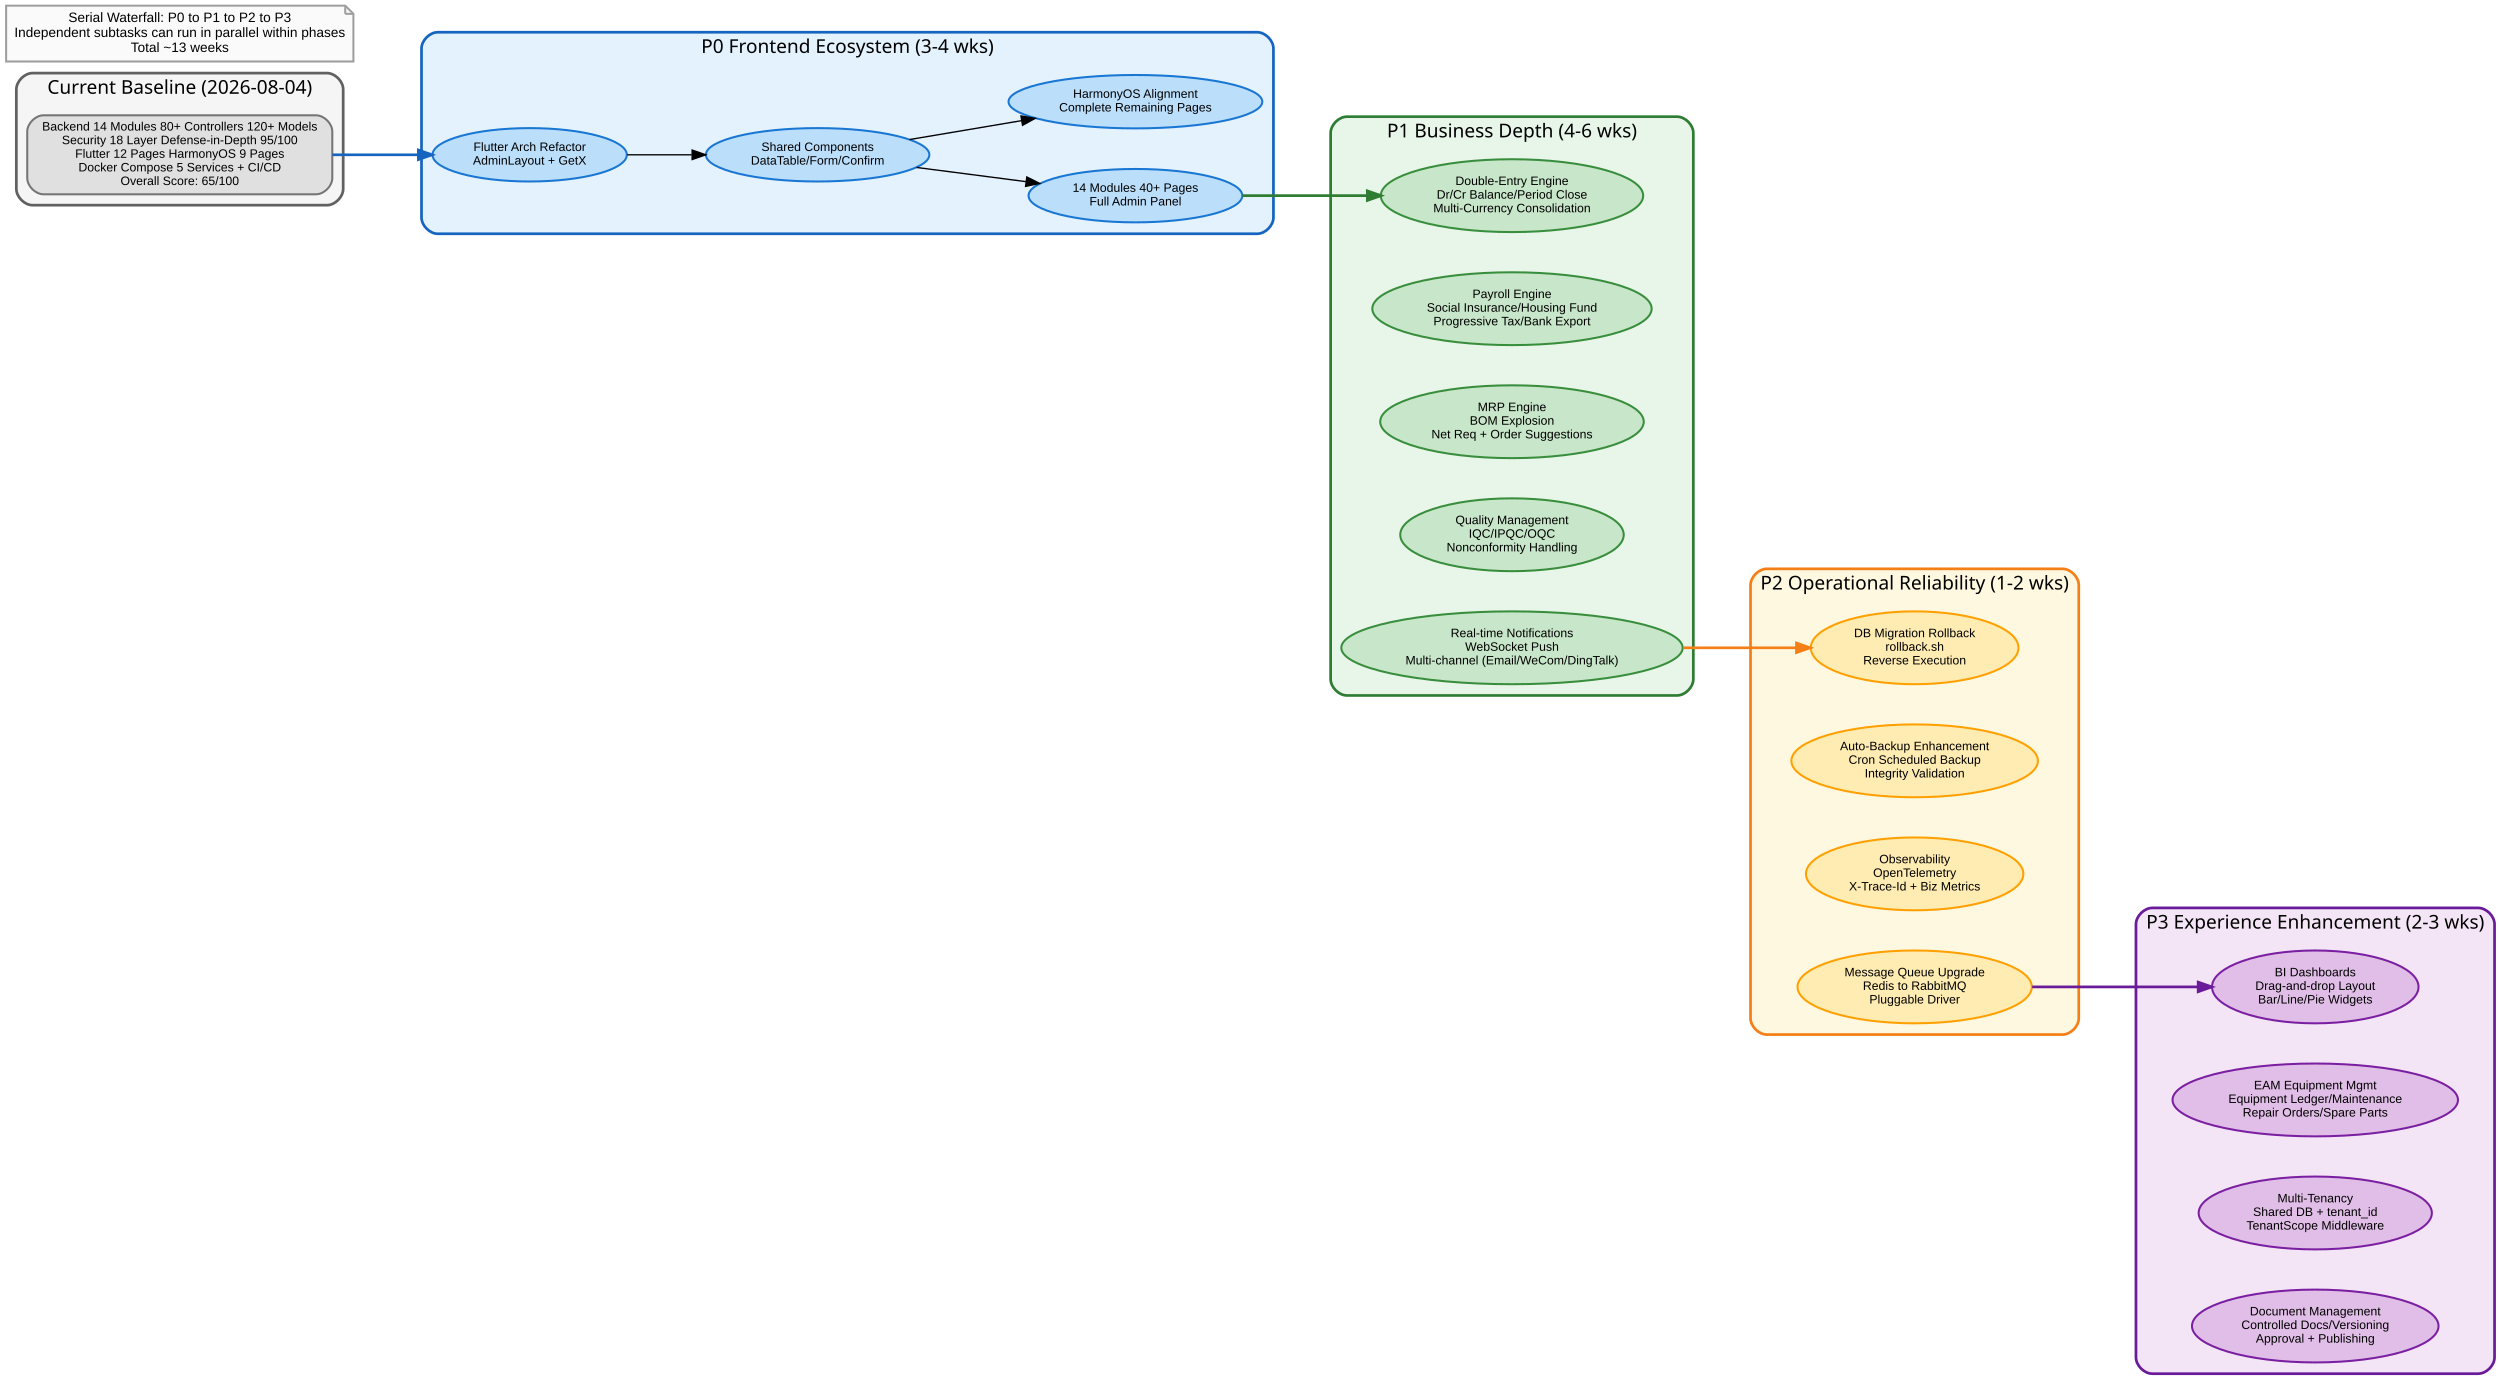
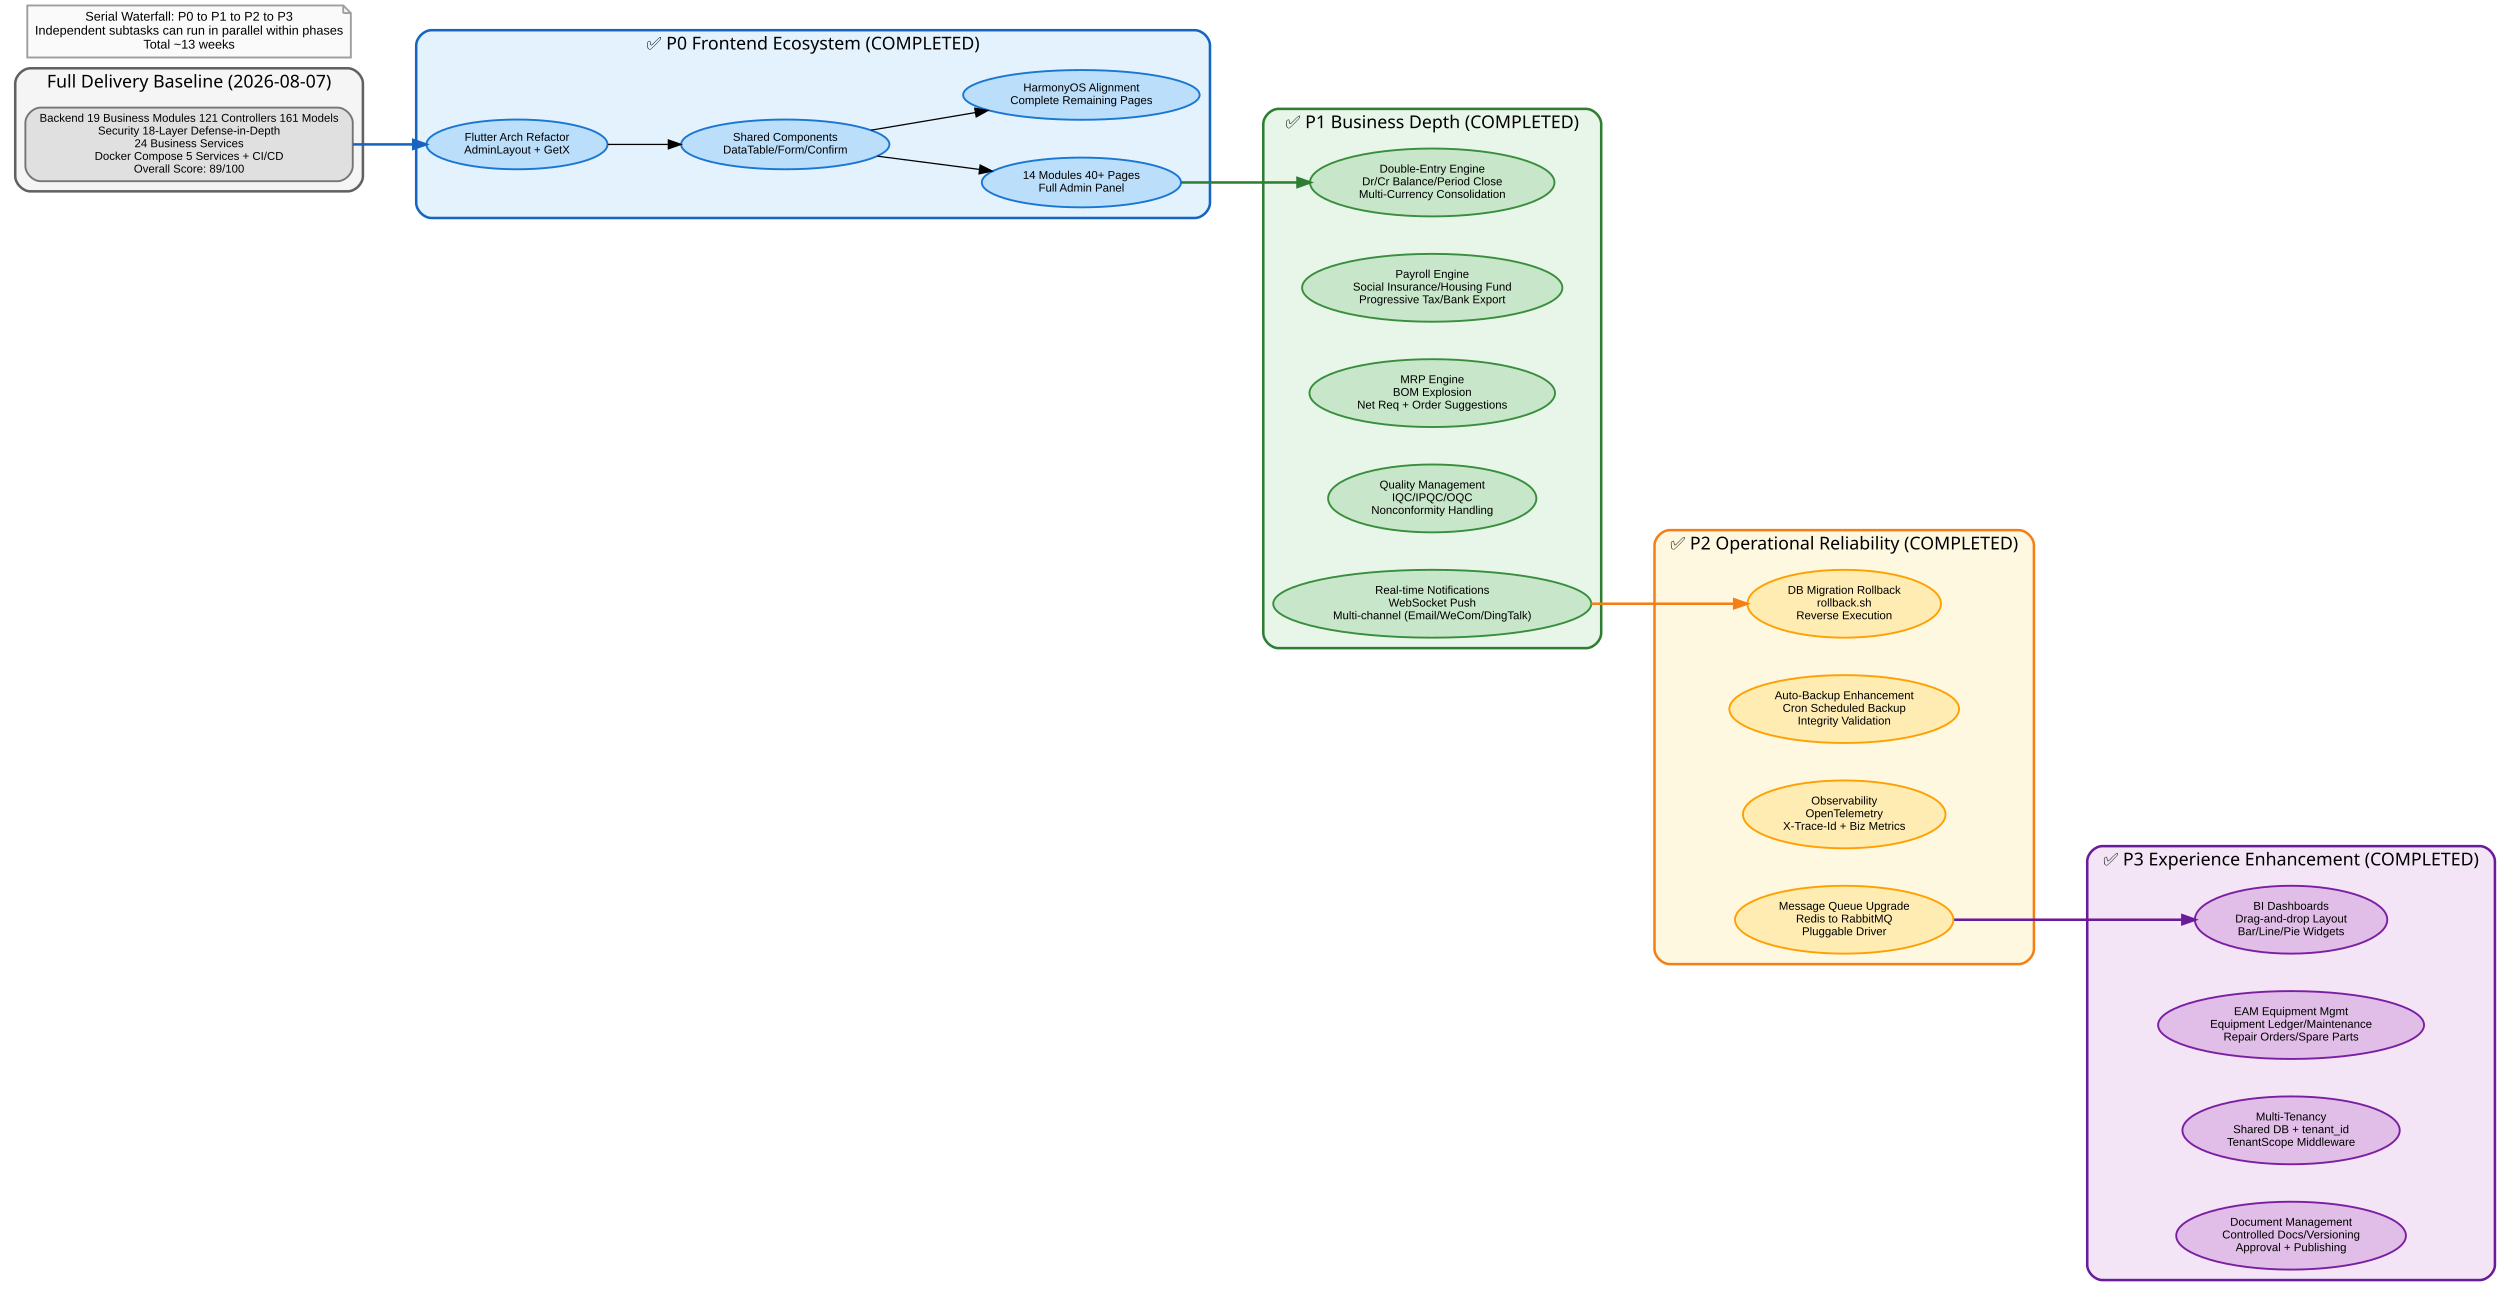
- <svg xmlns="http://www.w3.org/2000/svg" width="1836pt" height="1021pt" viewBox="0.00 0.00 1835.70 1020.50">
+ <svg xmlns="http://www.w3.org/2000/svg" width="1970pt" height="1021pt" viewBox="0.00 0.00 1970.20 1020.50">
  <g id="graph0" class="graph" transform="scale(1 1) rotate(0) translate(4 1016.5)">
    <g id="clust1" class="cluster">
-       <path fill="#e3f2fd" stroke="#1565c0" stroke-width="2" d="M317.5,-845C317.5,-845 919.06,-845 919.06,-845 925.06,-845 931.06,-851 931.06,-857 931.06,-857 931.06,-981 931.06,-981 931.06,-987 925.06,-993 919.06,-993 919.06,-993 317.5,-993 317.5,-993 311.5,-993 305.5,-987 305.5,-981 305.5,-981 305.5,-857 305.5,-857 305.5,-851 311.5,-845 317.5,-845" />
-       <text text-anchor="middle" x="618.28" y="-977.8" font-family="Arial Bold" font-size="14.00">P0 Frontend Ecosystem (3-4 wks)</text>
+       <path fill="#e3f2fd" stroke="#1565c0" stroke-width="2" d="M336,-845C336,-845 937.56,-845 937.56,-845 943.56,-845 949.56,-851 949.56,-857 949.56,-857 949.56,-981 949.56,-981 949.56,-987 943.56,-993 937.56,-993 937.56,-993 336,-993 336,-993 330,-993 324,-987 324,-981 324,-981 324,-857 324,-857 324,-851 330,-845 336,-845" />
+       <text text-anchor="middle" x="636.78" y="-977.8" font-family="Arial Bold" font-size="14.00">✅ P0 Frontend Ecosystem (COMPLETED)</text>
    </g>
    <g id="clust2" class="cluster">
-       <path fill="#e8f5e9" stroke="#2e7d32" stroke-width="2" d="M985.06,-506C985.06,-506 1227.38,-506 1227.38,-506 1233.38,-506 1239.38,-512 1239.38,-518 1239.38,-518 1239.38,-919 1239.38,-919 1239.38,-925 1233.38,-931 1227.38,-931 1227.38,-931 985.06,-931 985.06,-931 979.06,-931 973.06,-925 973.06,-919 973.06,-919 973.06,-518 973.06,-518 973.06,-512 979.06,-506 985.06,-506" />
-       <text text-anchor="middle" x="1106.22" y="-915.8" font-family="Arial Bold" font-size="14.00">P1 Business Depth (4-6 wks)</text>
+       <path fill="#e8f5e9" stroke="#2e7d32" stroke-width="2" d="M1003.56,-506C1003.56,-506 1245.88,-506 1245.88,-506 1251.88,-506 1257.88,-512 1257.88,-518 1257.88,-518 1257.88,-919 1257.88,-919 1257.88,-925 1251.88,-931 1245.88,-931 1245.88,-931 1003.56,-931 1003.56,-931 997.56,-931 991.56,-925 991.56,-919 991.56,-919 991.56,-518 991.56,-518 991.56,-512 997.56,-506 1003.56,-506" />
+       <text text-anchor="middle" x="1124.72" y="-915.8" font-family="Arial Bold" font-size="14.00">✅ P1 Business Depth (COMPLETED)</text>
    </g>
    <g id="clust3" class="cluster">
-       <path fill="#fff8e1" stroke="#f57f17" stroke-width="2" d="M1293.38,-257C1293.38,-257 1510.4,-257 1510.4,-257 1516.4,-257 1522.4,-263 1522.4,-269 1522.4,-269 1522.4,-587 1522.4,-587 1522.4,-593 1516.4,-599 1510.4,-599 1510.4,-599 1293.38,-599 1293.38,-599 1287.38,-599 1281.38,-593 1281.38,-587 1281.38,-587 1281.38,-269 1281.38,-269 1281.38,-263 1287.38,-257 1293.38,-257" />
-       <text text-anchor="middle" x="1401.89" y="-583.8" font-family="Arial Bold" font-size="14.00">P2 Operational Reliability (1-2 wks)</text>
+       <path fill="#fff8e1" stroke="#f57f17" stroke-width="2" d="M1311.88,-257C1311.88,-257 1586.9,-257 1586.9,-257 1592.9,-257 1598.9,-263 1598.9,-269 1598.9,-269 1598.9,-587 1598.9,-587 1598.9,-593 1592.9,-599 1586.9,-599 1586.9,-599 1311.88,-599 1311.88,-599 1305.88,-599 1299.88,-593 1299.88,-587 1299.88,-587 1299.88,-269 1299.88,-269 1299.88,-263 1305.88,-257 1311.88,-257" />
+       <text text-anchor="middle" x="1449.39" y="-583.8" font-family="Arial Bold" font-size="14.00">✅ P2 Operational Reliability (COMPLETED)</text>
    </g>
    <g id="clust4" class="cluster">
-       <path fill="#f3e5f5" stroke="#6a1b9a" stroke-width="2" d="M1576.4,-8C1576.4,-8 1815.7,-8 1815.7,-8 1821.7,-8 1827.7,-14 1827.7,-20 1827.7,-20 1827.7,-338 1827.7,-338 1827.7,-344 1821.7,-350 1815.7,-350 1815.7,-350 1576.4,-350 1576.4,-350 1570.4,-350 1564.4,-344 1564.4,-338 1564.4,-338 1564.4,-20 1564.4,-20 1564.4,-14 1570.4,-8 1576.4,-8" />
-       <text text-anchor="middle" x="1696.05" y="-334.8" font-family="Arial Bold" font-size="14.00">P3 Experience Enhancement (2-3 wks)</text>
+       <path fill="#f3e5f5" stroke="#6a1b9a" stroke-width="2" d="M1652.9,-8C1652.9,-8 1950.2,-8 1950.2,-8 1956.2,-8 1962.2,-14 1962.2,-20 1962.2,-20 1962.2,-338 1962.2,-338 1962.2,-344 1956.2,-350 1950.2,-350 1950.2,-350 1652.9,-350 1652.9,-350 1646.9,-350 1640.9,-344 1640.9,-338 1640.9,-338 1640.9,-20 1640.9,-20 1640.9,-14 1646.9,-8 1652.9,-8" />
+       <text text-anchor="middle" x="1801.55" y="-334.8" font-family="Arial Bold" font-size="14.00">✅ P3 Experience Enhancement (COMPLETED)</text>
    </g>
    <g id="clust5" class="cluster">
-       <path fill="#f5f5f5" stroke="#616161" stroke-width="2" d="M20,-866C20,-866 236,-866 236,-866 242,-866 248,-872 248,-878 248,-878 248,-951 248,-951 248,-957 242,-963 236,-963 236,-963 20,-963 20,-963 14,-963 8,-957 8,-951 8,-951 8,-878 8,-878 8,-872 14,-866 20,-866" />
-       <text text-anchor="middle" x="128" y="-947.8" font-family="Arial Bold" font-size="14.00">Current Baseline (2026-08-04)</text>
+       <path fill="#f5f5f5" stroke="#616161" stroke-width="2" d="M20,-866C20,-866 270,-866 270,-866 276,-866 282,-872 282,-878 282,-878 282,-951 282,-951 282,-957 276,-963 270,-963 270,-963 20,-963 20,-963 14,-963 8,-957 8,-951 8,-951 8,-878 8,-878 8,-872 14,-866 20,-866" />
+       <text text-anchor="middle" x="145" y="-947.8" font-family="Arial Bold" font-size="14.00">Full Delivery Baseline (2026-08-07)</text>
    </g>
    <g id="node1" class="node">
-       <ellipse fill="#bbdefb" stroke="#1976d2" stroke-width="1.5" cx="384.92" cy="-903" rx="71.34" ry="19.6" />
-       <text text-anchor="middle" x="384.92" y="-905.8" font-family="Arial" font-size="9.00">Flutter Arch Refactor</text>
-       <text text-anchor="middle" x="384.92" y="-895.8" font-family="Arial" font-size="9.00">AdminLayout + GetX</text>
+       <ellipse fill="#bbdefb" stroke="#1976d2" stroke-width="1.5" cx="403.42" cy="-903" rx="71.34" ry="19.6" />
+       <text text-anchor="middle" x="403.42" y="-905.8" font-family="Arial" font-size="9.00">Flutter Arch Refactor</text>
+       <text text-anchor="middle" x="403.42" y="-895.8" font-family="Arial" font-size="9.00">AdminLayout + GetX</text>
    </g>
    <g id="node2" class="node">
-       <ellipse fill="#bbdefb" stroke="#1976d2" stroke-width="1.5" cx="596.36" cy="-903" rx="82.05" ry="19.6" />
-       <text text-anchor="middle" x="596.36" y="-905.8" font-family="Arial" font-size="9.00">Shared Components</text>
-       <text text-anchor="middle" x="596.36" y="-895.8" font-family="Arial" font-size="9.00">DataTable/Form/Confirm</text>
+       <ellipse fill="#bbdefb" stroke="#1976d2" stroke-width="1.5" cx="614.86" cy="-903" rx="82.05" ry="19.6" />
+       <text text-anchor="middle" x="614.86" y="-905.8" font-family="Arial" font-size="9.00">Shared Components</text>
+       <text text-anchor="middle" x="614.86" y="-895.8" font-family="Arial" font-size="9.00">DataTable/Form/Confirm</text>
    </g>
    <g id="edge1" class="edge">
-       <path fill="none" stroke="black" d="M456.53,-903C471.73,-903 488,-903 503.86,-903" />
-       <polygon fill="black" stroke="black" points="504.21,-906.5 514.21,-903 504.21,-899.5 504.21,-906.5" />
+       <path fill="none" stroke="black" d="M475.03,-903C490.23,-903 506.5,-903 522.36,-903" />
+       <polygon fill="black" stroke="black" points="522.71,-906.5 532.71,-903 522.71,-899.5 522.71,-906.5" />
    </g>
    <g id="node3" class="node">
-       <ellipse fill="#bbdefb" stroke="#1976d2" stroke-width="1.5" cx="829.72" cy="-873" rx="78.48" ry="19.6" />
-       <text text-anchor="middle" x="829.72" y="-875.8" font-family="Arial" font-size="9.00">14 Modules 40+ Pages</text>
-       <text text-anchor="middle" x="829.72" y="-865.8" font-family="Arial" font-size="9.00">Full Admin Panel</text>
+       <ellipse fill="#bbdefb" stroke="#1976d2" stroke-width="1.5" cx="848.22" cy="-873" rx="78.48" ry="19.6" />
+       <text text-anchor="middle" x="848.22" y="-875.8" font-family="Arial" font-size="9.00">14 Modules 40+ Pages</text>
+       <text text-anchor="middle" x="848.22" y="-865.8" font-family="Arial" font-size="9.00">Full Admin Panel</text>
    </g>
    <g id="edge2" class="edge">
-       <path fill="none" stroke="black" d="M668.98,-893.71C694.4,-890.42 723.17,-886.69 749.21,-883.31" />
-       <polygon fill="black" stroke="black" points="749.95,-886.74 759.42,-881.99 749.05,-879.8 749.95,-886.74" />
+       <path fill="none" stroke="black" d="M687.48,-893.71C712.9,-890.42 741.67,-886.69 767.71,-883.31" />
+       <polygon fill="black" stroke="black" points="768.45,-886.74 777.92,-881.99 767.55,-879.8 768.45,-886.74" />
    </g>
    <g id="node4" class="node">
-       <ellipse fill="#bbdefb" stroke="#1976d2" stroke-width="1.5" cx="829.72" cy="-942" rx="93.18" ry="19.6" />
-       <text text-anchor="middle" x="829.72" y="-944.8" font-family="Arial" font-size="9.00">HarmonyOS Alignment</text>
-       <text text-anchor="middle" x="829.72" y="-934.8" font-family="Arial" font-size="9.00">Complete Remaining Pages</text>
+       <ellipse fill="#bbdefb" stroke="#1976d2" stroke-width="1.5" cx="848.22" cy="-942" rx="93.18" ry="19.6" />
+       <text text-anchor="middle" x="848.22" y="-944.8" font-family="Arial" font-size="9.00">HarmonyOS Alignment</text>
+       <text text-anchor="middle" x="848.22" y="-934.8" font-family="Arial" font-size="9.00">Complete Remaining Pages</text>
    </g>
    <g id="edge3" class="edge">
-       <path fill="none" stroke="black" d="M663.97,-914.23C689.54,-918.54 719.03,-923.51 745.94,-928.05" />
-       <polygon fill="black" stroke="black" points="745.67,-931.55 756.11,-929.76 746.83,-924.65 745.67,-931.55" />
+       <path fill="none" stroke="black" d="M682.47,-914.23C708.04,-918.54 737.53,-923.51 764.44,-928.05" />
+       <polygon fill="black" stroke="black" points="764.17,-931.55 774.61,-929.76 765.33,-924.65 764.17,-931.55" />
    </g>
    <g id="node5" class="node">
-       <ellipse fill="#c8e6c9" stroke="#388e3c" stroke-width="1.5" cx="1106.22" cy="-873" rx="96.33" ry="26.74" />
-       <text text-anchor="middle" x="1106.22" y="-880.8" font-family="Arial" font-size="9.00">Double-Entry Engine</text>
-       <text text-anchor="middle" x="1106.22" y="-870.8" font-family="Arial" font-size="9.00">Dr/Cr Balance/Period Close</text>
-       <text text-anchor="middle" x="1106.22" y="-860.8" font-family="Arial" font-size="9.00">Multi-Currency Consolidation</text>
+       <ellipse fill="#c8e6c9" stroke="#388e3c" stroke-width="1.5" cx="1124.72" cy="-873" rx="96.33" ry="26.74" />
+       <text text-anchor="middle" x="1124.72" y="-880.8" font-family="Arial" font-size="9.00">Double-Entry Engine</text>
+       <text text-anchor="middle" x="1124.72" y="-870.8" font-family="Arial" font-size="9.00">Dr/Cr Balance/Period Close</text>
+       <text text-anchor="middle" x="1124.72" y="-860.8" font-family="Arial" font-size="9.00">Multi-Currency Consolidation</text>
    </g>
    <g id="edge5" class="edge">
-       <path fill="none" stroke="#2e7d32" stroke-width="2" d="M908.28,-873C936.7,-873 969.35,-873 999.8,-873" />
-       <polygon fill="#2e7d32" stroke="#2e7d32" stroke-width="2" points="1000.03,-876.5 1010.03,-873 1000.03,-869.5 1000.03,-876.5" />
+       <path fill="none" stroke="#2e7d32" stroke-width="2" d="M926.78,-873C955.2,-873 987.85,-873 1018.3,-873" />
+       <polygon fill="#2e7d32" stroke="#2e7d32" stroke-width="2" points="1018.53,-876.5 1028.53,-873 1018.53,-869.5 1018.53,-876.5" />
    </g>
    <g id="node6" class="node">
-       <ellipse fill="#c8e6c9" stroke="#388e3c" stroke-width="1.5" cx="1106.22" cy="-790" rx="102.56" ry="26.74" />
-       <text text-anchor="middle" x="1106.22" y="-797.8" font-family="Arial" font-size="9.00">Payroll Engine</text>
-       <text text-anchor="middle" x="1106.22" y="-787.8" font-family="Arial" font-size="9.00">Social Insurance/Housing Fund</text>
-       <text text-anchor="middle" x="1106.22" y="-777.8" font-family="Arial" font-size="9.00">Progressive Tax/Bank Export</text>
+       <ellipse fill="#c8e6c9" stroke="#388e3c" stroke-width="1.5" cx="1124.72" cy="-790" rx="102.56" ry="26.74" />
+       <text text-anchor="middle" x="1124.72" y="-797.8" font-family="Arial" font-size="9.00">Payroll Engine</text>
+       <text text-anchor="middle" x="1124.72" y="-787.8" font-family="Arial" font-size="9.00">Social Insurance/Housing Fund</text>
+       <text text-anchor="middle" x="1124.72" y="-777.8" font-family="Arial" font-size="9.00">Progressive Tax/Bank Export</text>
    </g>
    <g id="node7" class="node">
-       <ellipse fill="#c8e6c9" stroke="#388e3c" stroke-width="1.5" cx="1106.22" cy="-707" rx="96.75" ry="26.74" />
-       <text text-anchor="middle" x="1106.22" y="-714.8" font-family="Arial" font-size="9.00">MRP Engine</text>
-       <text text-anchor="middle" x="1106.22" y="-704.8" font-family="Arial" font-size="9.00">BOM Explosion</text>
-       <text text-anchor="middle" x="1106.22" y="-694.8" font-family="Arial" font-size="9.00">Net Req + Order Suggestions</text>
+       <ellipse fill="#c8e6c9" stroke="#388e3c" stroke-width="1.5" cx="1124.72" cy="-707" rx="96.75" ry="26.74" />
+       <text text-anchor="middle" x="1124.72" y="-714.8" font-family="Arial" font-size="9.00">MRP Engine</text>
+       <text text-anchor="middle" x="1124.72" y="-704.8" font-family="Arial" font-size="9.00">BOM Explosion</text>
+       <text text-anchor="middle" x="1124.72" y="-694.8" font-family="Arial" font-size="9.00">Net Req + Order Suggestions</text>
    </g>
    <g id="node8" class="node">
-       <ellipse fill="#c8e6c9" stroke="#388e3c" stroke-width="1.5" cx="1106.22" cy="-624" rx="82.05" ry="26.74" />
-       <text text-anchor="middle" x="1106.22" y="-631.8" font-family="Arial" font-size="9.00">Quality Management</text>
-       <text text-anchor="middle" x="1106.22" y="-621.8" font-family="Arial" font-size="9.00">IQC/IPQC/OQC</text>
-       <text text-anchor="middle" x="1106.22" y="-611.8" font-family="Arial" font-size="9.00">Nonconformity Handling</text>
+       <ellipse fill="#c8e6c9" stroke="#388e3c" stroke-width="1.5" cx="1124.72" cy="-624" rx="82.05" ry="26.74" />
+       <text text-anchor="middle" x="1124.72" y="-631.8" font-family="Arial" font-size="9.00">Quality Management</text>
+       <text text-anchor="middle" x="1124.72" y="-621.8" font-family="Arial" font-size="9.00">IQC/IPQC/OQC</text>
+       <text text-anchor="middle" x="1124.72" y="-611.8" font-family="Arial" font-size="9.00">Nonconformity Handling</text>
    </g>
    <g id="node9" class="node">
-       <ellipse fill="#c8e6c9" stroke="#388e3c" stroke-width="1.5" cx="1106.22" cy="-541" rx="125.32" ry="26.74" />
-       <text text-anchor="middle" x="1106.22" y="-548.8" font-family="Arial" font-size="9.00">Real-time Notifications</text>
-       <text text-anchor="middle" x="1106.22" y="-538.8" font-family="Arial" font-size="9.00">WebSocket Push</text>
-       <text text-anchor="middle" x="1106.22" y="-528.8" font-family="Arial" font-size="9.00">Multi-channel (Email/WeCom/DingTalk)</text>
+       <ellipse fill="#c8e6c9" stroke="#388e3c" stroke-width="1.5" cx="1124.72" cy="-541" rx="125.32" ry="26.74" />
+       <text text-anchor="middle" x="1124.72" y="-548.8" font-family="Arial" font-size="9.00">Real-time Notifications</text>
+       <text text-anchor="middle" x="1124.72" y="-538.8" font-family="Arial" font-size="9.00">WebSocket Push</text>
+       <text text-anchor="middle" x="1124.72" y="-528.8" font-family="Arial" font-size="9.00">Multi-channel (Email/WeCom/DingTalk)</text>
    </g>
    <g id="node10" class="node">
-       <ellipse fill="#ffecb3" stroke="#ffa000" stroke-width="1.5" cx="1401.89" cy="-541" rx="76.24" ry="26.74" />
-       <text text-anchor="middle" x="1401.89" y="-548.8" font-family="Arial" font-size="9.00">DB Migration Rollback</text>
-       <text text-anchor="middle" x="1401.89" y="-538.8" font-family="Arial" font-size="9.00">rollback.sh</text>
-       <text text-anchor="middle" x="1401.89" y="-528.8" font-family="Arial" font-size="9.00">Reverse Execution</text>
+       <ellipse fill="#ffecb3" stroke="#ffa000" stroke-width="1.5" cx="1449.39" cy="-541" rx="76.24" ry="26.74" />
+       <text text-anchor="middle" x="1449.39" y="-548.8" font-family="Arial" font-size="9.00">DB Migration Rollback</text>
+       <text text-anchor="middle" x="1449.39" y="-538.8" font-family="Arial" font-size="9.00">rollback.sh</text>
+       <text text-anchor="middle" x="1449.39" y="-528.8" font-family="Arial" font-size="9.00">Reverse Execution</text>
    </g>
    <g id="edge6" class="edge">
-       <path fill="none" stroke="#f57f17" stroke-width="2" d="M1231.76,-541C1259.78,-541 1288.9,-541 1314.92,-541" />
-       <polygon fill="#f57f17" stroke="#f57f17" stroke-width="2" points="1315.11,-544.5 1325.11,-541 1315.11,-537.5 1315.11,-544.5" />
+       <path fill="none" stroke="#f57f17" stroke-width="2" d="M1250.01,-541C1287.66,-541 1328.15,-541 1362.67,-541" />
+       <polygon fill="#f57f17" stroke="#f57f17" stroke-width="2" points="1362.71,-544.5 1372.71,-541 1362.71,-537.5 1362.71,-544.5" />
    </g>
    <g id="node11" class="node">
-       <ellipse fill="#ffecb3" stroke="#ffa000" stroke-width="1.5" cx="1401.89" cy="-458" rx="90.52" ry="26.74" />
-       <text text-anchor="middle" x="1401.89" y="-465.8" font-family="Arial" font-size="9.00">Auto-Backup Enhancement</text>
-       <text text-anchor="middle" x="1401.89" y="-455.8" font-family="Arial" font-size="9.00">Cron Scheduled Backup</text>
-       <text text-anchor="middle" x="1401.89" y="-445.8" font-family="Arial" font-size="9.00">Integrity Validation</text>
+       <ellipse fill="#ffecb3" stroke="#ffa000" stroke-width="1.5" cx="1449.39" cy="-458" rx="90.52" ry="26.74" />
+       <text text-anchor="middle" x="1449.39" y="-465.8" font-family="Arial" font-size="9.00">Auto-Backup Enhancement</text>
+       <text text-anchor="middle" x="1449.39" y="-455.8" font-family="Arial" font-size="9.00">Cron Scheduled Backup</text>
+       <text text-anchor="middle" x="1449.39" y="-445.8" font-family="Arial" font-size="9.00">Integrity Validation</text>
    </g>
    <g id="node12" class="node">
-       <ellipse fill="#ffecb3" stroke="#ffa000" stroke-width="1.5" cx="1401.89" cy="-375" rx="79.81" ry="26.74" />
-       <text text-anchor="middle" x="1401.89" y="-382.8" font-family="Arial" font-size="9.00">Observability</text>
-       <text text-anchor="middle" x="1401.89" y="-372.8" font-family="Arial" font-size="9.00">OpenTelemetry</text>
-       <text text-anchor="middle" x="1401.89" y="-362.8" font-family="Arial" font-size="9.00">X-Trace-Id + Biz Metrics</text>
+       <ellipse fill="#ffecb3" stroke="#ffa000" stroke-width="1.5" cx="1449.39" cy="-375" rx="79.81" ry="26.74" />
+       <text text-anchor="middle" x="1449.39" y="-382.8" font-family="Arial" font-size="9.00">Observability</text>
+       <text text-anchor="middle" x="1449.39" y="-372.8" font-family="Arial" font-size="9.00">OpenTelemetry</text>
+       <text text-anchor="middle" x="1449.39" y="-362.8" font-family="Arial" font-size="9.00">X-Trace-Id + Biz Metrics</text>
    </g>
    <g id="node13" class="node">
-       <ellipse fill="#ffecb3" stroke="#ffa000" stroke-width="1.5" cx="1401.89" cy="-292" rx="86.03" ry="26.74" />
-       <text text-anchor="middle" x="1401.89" y="-299.8" font-family="Arial" font-size="9.00">Message Queue Upgrade</text>
-       <text text-anchor="middle" x="1401.89" y="-289.8" font-family="Arial" font-size="9.00">Redis to RabbitMQ</text>
-       <text text-anchor="middle" x="1401.89" y="-279.8" font-family="Arial" font-size="9.00">Pluggable Driver</text>
+       <ellipse fill="#ffecb3" stroke="#ffa000" stroke-width="1.5" cx="1449.39" cy="-292" rx="86.03" ry="26.74" />
+       <text text-anchor="middle" x="1449.39" y="-299.8" font-family="Arial" font-size="9.00">Message Queue Upgrade</text>
+       <text text-anchor="middle" x="1449.39" y="-289.8" font-family="Arial" font-size="9.00">Redis to RabbitMQ</text>
+       <text text-anchor="middle" x="1449.39" y="-279.8" font-family="Arial" font-size="9.00">Pluggable Driver</text>
    </g>
    <g id="node14" class="node">
-       <ellipse fill="#e1bee7" stroke="#7b1fa2" stroke-width="1.5" cx="1696.05" cy="-292" rx="75.82" ry="26.74" />
-       <text text-anchor="middle" x="1696.05" y="-299.8" font-family="Arial" font-size="9.00">BI Dashboards</text>
-       <text text-anchor="middle" x="1696.05" y="-289.8" font-family="Arial" font-size="9.00">Drag-and-drop Layout</text>
-       <text text-anchor="middle" x="1696.05" y="-279.8" font-family="Arial" font-size="9.00">Bar/Line/Pie Widgets</text>
+       <ellipse fill="#e1bee7" stroke="#7b1fa2" stroke-width="1.5" cx="1801.55" cy="-292" rx="75.82" ry="26.74" />
+       <text text-anchor="middle" x="1801.55" y="-299.8" font-family="Arial" font-size="9.00">BI Dashboards</text>
+       <text text-anchor="middle" x="1801.55" y="-289.8" font-family="Arial" font-size="9.00">Drag-and-drop Layout</text>
+       <text text-anchor="middle" x="1801.55" y="-279.8" font-family="Arial" font-size="9.00">Bar/Line/Pie Widgets</text>
    </g>
    <g id="edge7" class="edge">
-       <path fill="none" stroke="#6a1b9a" stroke-width="2" d="M1488.18,-292C1526.52,-292 1571.67,-292 1609.98,-292" />
-       <polygon fill="#6a1b9a" stroke="#6a1b9a" stroke-width="2" points="1610.08,-295.5 1620.08,-292 1610.08,-288.5 1610.08,-295.5" />
+       <path fill="none" stroke="#6a1b9a" stroke-width="2" d="M1536.05,-292C1590.64,-292 1661.08,-292 1715.54,-292" />
+       <polygon fill="#6a1b9a" stroke="#6a1b9a" stroke-width="2" points="1715.87,-295.5 1725.87,-292 1715.87,-288.5 1715.87,-295.5" />
    </g>
    <g id="node15" class="node">
-       <ellipse fill="#e1bee7" stroke="#7b1fa2" stroke-width="1.5" cx="1696.05" cy="-209" rx="104.8" ry="26.74" />
-       <text text-anchor="middle" x="1696.05" y="-216.8" font-family="Arial" font-size="9.00">EAM Equipment Mgmt</text>
-       <text text-anchor="middle" x="1696.05" y="-206.8" font-family="Arial" font-size="9.00">Equipment Ledger/Maintenance</text>
-       <text text-anchor="middle" x="1696.05" y="-196.8" font-family="Arial" font-size="9.00">Repair Orders/Spare Parts</text>
+       <ellipse fill="#e1bee7" stroke="#7b1fa2" stroke-width="1.5" cx="1801.55" cy="-209" rx="104.8" ry="26.74" />
+       <text text-anchor="middle" x="1801.55" y="-216.8" font-family="Arial" font-size="9.00">EAM Equipment Mgmt</text>
+       <text text-anchor="middle" x="1801.55" y="-206.8" font-family="Arial" font-size="9.00">Equipment Ledger/Maintenance</text>
+       <text text-anchor="middle" x="1801.55" y="-196.8" font-family="Arial" font-size="9.00">Repair Orders/Spare Parts</text>
    </g>
    <g id="node16" class="node">
-       <ellipse fill="#e1bee7" stroke="#7b1fa2" stroke-width="1.5" cx="1696.05" cy="-126" rx="85.62" ry="26.74" />
-       <text text-anchor="middle" x="1696.05" y="-133.8" font-family="Arial" font-size="9.00">Multi-Tenancy</text>
-       <text text-anchor="middle" x="1696.05" y="-123.8" font-family="Arial" font-size="9.00">Shared DB + tenant_id</text>
-       <text text-anchor="middle" x="1696.05" y="-113.8" font-family="Arial" font-size="9.00">TenantScope Middleware</text>
+       <ellipse fill="#e1bee7" stroke="#7b1fa2" stroke-width="1.5" cx="1801.55" cy="-126" rx="85.62" ry="26.74" />
+       <text text-anchor="middle" x="1801.55" y="-133.8" font-family="Arial" font-size="9.00">Multi-Tenancy</text>
+       <text text-anchor="middle" x="1801.55" y="-123.8" font-family="Arial" font-size="9.00">Shared DB + tenant_id</text>
+       <text text-anchor="middle" x="1801.55" y="-113.8" font-family="Arial" font-size="9.00">TenantScope Middleware</text>
    </g>
    <g id="node17" class="node">
-       <ellipse fill="#e1bee7" stroke="#7b1fa2" stroke-width="1.5" cx="1696.05" cy="-43" rx="90.52" ry="26.74" />
-       <text text-anchor="middle" x="1696.05" y="-50.8" font-family="Arial" font-size="9.00">Document Management</text>
-       <text text-anchor="middle" x="1696.05" y="-40.8" font-family="Arial" font-size="9.00">Controlled Docs/Versioning</text>
-       <text text-anchor="middle" x="1696.05" y="-30.8" font-family="Arial" font-size="9.00">Approval + Publishing</text>
+       <ellipse fill="#e1bee7" stroke="#7b1fa2" stroke-width="1.5" cx="1801.55" cy="-43" rx="90.52" ry="26.74" />
+       <text text-anchor="middle" x="1801.55" y="-50.8" font-family="Arial" font-size="9.00">Document Management</text>
+       <text text-anchor="middle" x="1801.55" y="-40.8" font-family="Arial" font-size="9.00">Controlled Docs/Versioning</text>
+       <text text-anchor="middle" x="1801.55" y="-30.8" font-family="Arial" font-size="9.00">Approval + Publishing</text>
    </g>
    <g id="node18" class="node">
-       <path fill="#e0e0e0" stroke="#757575" stroke-width="1.5" d="M228,-932C228,-932 28,-932 28,-932 22,-932 16,-926 16,-920 16,-920 16,-886 16,-886 16,-880 22,-874 28,-874 28,-874 228,-874 228,-874 234,-874 240,-880 240,-886 240,-886 240,-920 240,-920 240,-926 234,-932 228,-932" />
-       <text text-anchor="middle" x="128" y="-920.8" font-family="Arial" font-size="9.00">Backend 14 Modules 80+ Controllers 120+ Models</text>
-       <text text-anchor="middle" x="128" y="-910.8" font-family="Arial" font-size="9.00">Security 18 Layer Defense-in-Depth 95/100</text>
-       <text text-anchor="middle" x="128" y="-900.8" font-family="Arial" font-size="9.00">Flutter 12 Pages HarmonyOS 9 Pages</text>
-       <text text-anchor="middle" x="128" y="-890.8" font-family="Arial" font-size="9.00">Docker Compose 5 Services + CI/CD</text>
-       <text text-anchor="middle" x="128" y="-880.8" font-family="Arial" font-size="9.00">Overall Score: 65/100</text>
+       <path fill="#e0e0e0" stroke="#757575" stroke-width="1.5" d="M262,-932C262,-932 28,-932 28,-932 22,-932 16,-926 16,-920 16,-920 16,-886 16,-886 16,-880 22,-874 28,-874 28,-874 262,-874 262,-874 268,-874 274,-880 274,-886 274,-886 274,-920 274,-920 274,-926 268,-932 262,-932" />
+       <text text-anchor="middle" x="145" y="-920.8" font-family="Arial" font-size="9.00">Backend 19 Business Modules 121 Controllers 161 Models</text>
+       <text text-anchor="middle" x="145" y="-910.8" font-family="Arial" font-size="9.00">Security 18-Layer Defense-in-Depth</text>
+       <text text-anchor="middle" x="145" y="-900.8" font-family="Arial" font-size="9.00">24 Business Services</text>
+       <text text-anchor="middle" x="145" y="-890.8" font-family="Arial" font-size="9.00">Docker Compose 5 Services + CI/CD</text>
+       <text text-anchor="middle" x="145" y="-880.8" font-family="Arial" font-size="9.00">Overall Score: 89/100</text>
    </g>
    <g id="edge4" class="edge">
-       <path fill="none" stroke="#1565c0" stroke-width="2" d="M240.07,-903C261.3,-903 283.15,-903 303.21,-903" />
-       <polygon fill="#1565c0" stroke="#1565c0" stroke-width="2" points="303.21,-906.5 313.21,-903 303.21,-899.5 303.21,-906.5" />
+       <path fill="none" stroke="#1565c0" stroke-width="2" d="M274.21,-903C290.28,-903 306.36,-903 321.42,-903" />
+       <polygon fill="#1565c0" stroke="#1565c0" stroke-width="2" points="321.67,-906.5 331.67,-903 321.67,-899.5 321.67,-906.5" />
    </g>
    <g id="node19" class="node">
-       <polygon fill="#fafafa" stroke="#9e9e9e" stroke-width="1.5" points="249.5,-1012.5 0.5,-1012.5 0.5,-971.5 255.5,-971.5 255.5,-1006.5 249.5,-1012.5" />
-       <polyline fill="none" stroke="#9e9e9e" stroke-width="1.5" points="249.5,-1012.5 249.5,-1006.5 " />
-       <polyline fill="none" stroke="#9e9e9e" stroke-width="1.5" points="255.5,-1006.5 249.5,-1006.5 " />
-       <text text-anchor="middle" x="128" y="-1000.5" font-family="Arial" font-size="10.00">Serial Waterfall: P0 to P1 to P2 to P3</text>
-       <text text-anchor="middle" x="128" y="-989.5" font-family="Arial" font-size="10.00">Independent subtasks can run in parallel within phases</text>
-       <text text-anchor="middle" x="128" y="-978.5" font-family="Arial" font-size="10.00">Total ~13 weeks</text>
+       <polygon fill="#fafafa" stroke="#9e9e9e" stroke-width="1.5" points="266.5,-1012.5 17.5,-1012.5 17.5,-971.5 272.5,-971.5 272.5,-1006.5 266.5,-1012.5" />
+       <polyline fill="none" stroke="#9e9e9e" stroke-width="1.5" points="266.5,-1012.5 266.5,-1006.5 " />
+       <polyline fill="none" stroke="#9e9e9e" stroke-width="1.5" points="272.5,-1006.5 266.5,-1006.5 " />
+       <text text-anchor="middle" x="145" y="-1000.5" font-family="Arial" font-size="10.00">Serial Waterfall: P0 to P1 to P2 to P3</text>
+       <text text-anchor="middle" x="145" y="-989.5" font-family="Arial" font-size="10.00">Independent subtasks can run in parallel within phases</text>
+       <text text-anchor="middle" x="145" y="-978.5" font-family="Arial" font-size="10.00">Total ~13 weeks</text>
    </g>
  </g>
</svg>
